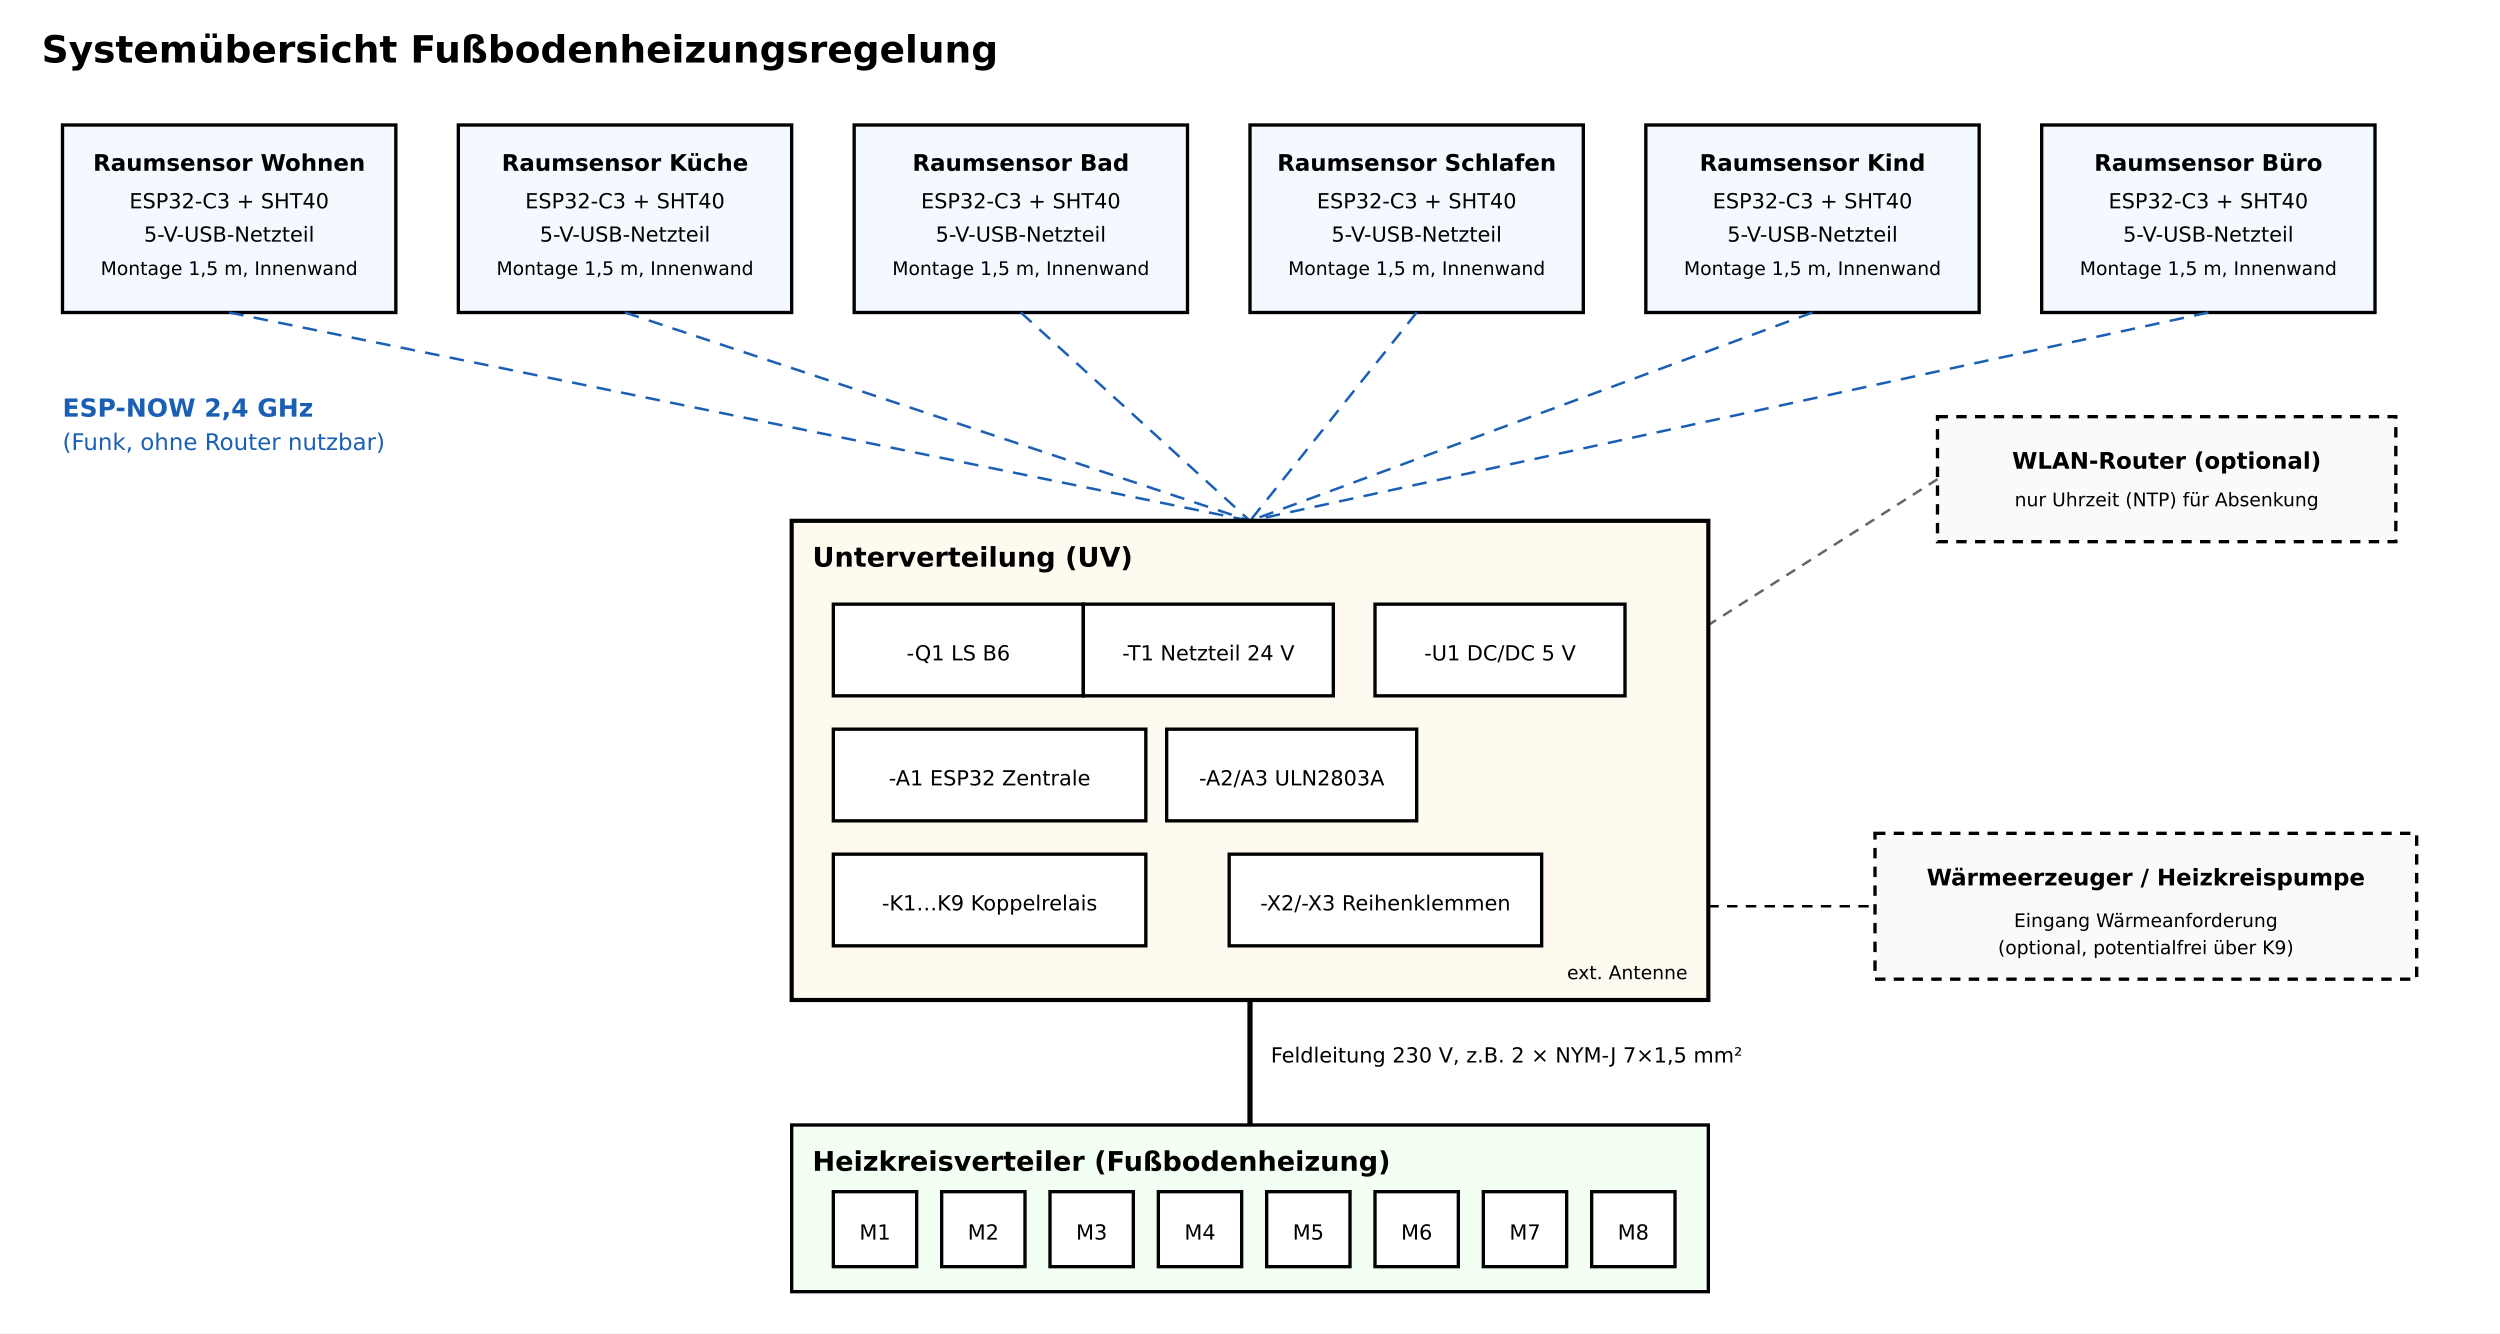
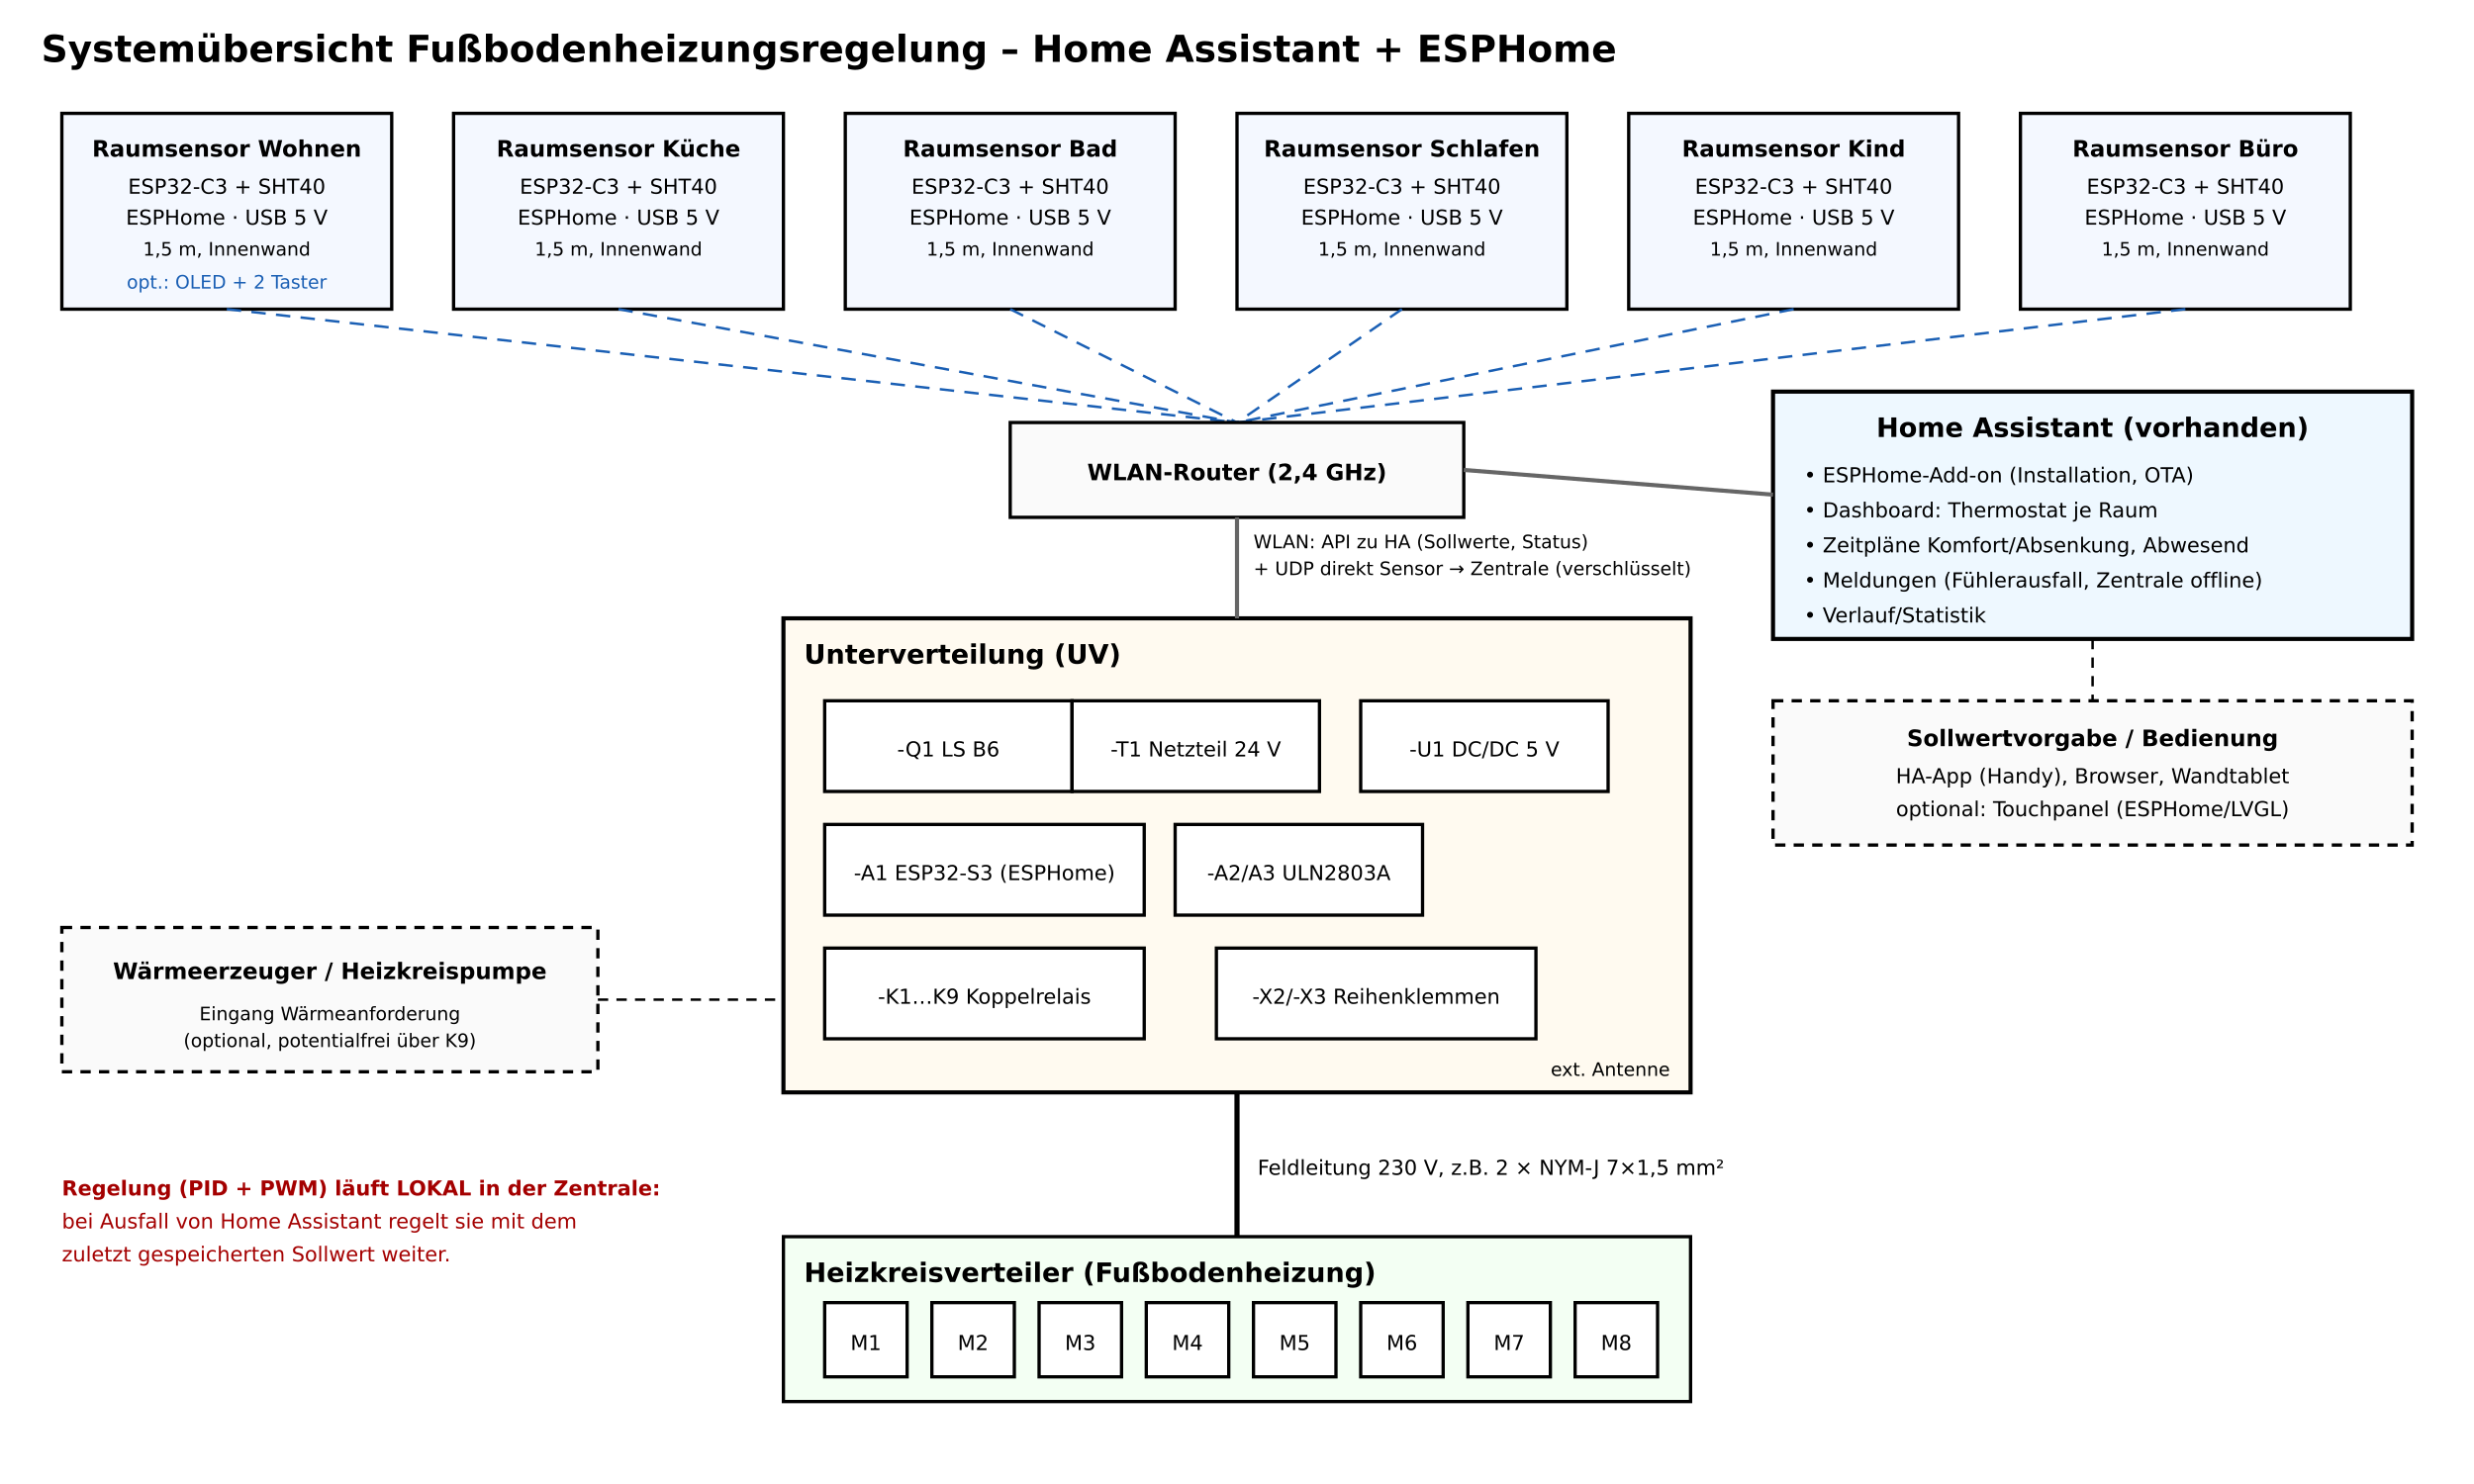
- <svg xmlns="http://www.w3.org/2000/svg" width="1200" height="640" viewBox="0 0 1200 640" font-family="DejaVu Sans, Arial, sans-serif">
+ <svg xmlns="http://www.w3.org/2000/svg" width="1200" height="720" viewBox="0 0 1200 720" font-family="DejaVu Sans, Arial, sans-serif">
  <rect width="100%" height="100%" fill="#fff" />
-   <text x="20" y="30" font-size="18" text-anchor="start" fill="#000" font-weight="bold">Systemübersicht Fußbodenheizungsregelung</text>
-   <rect x="30" y="60" width="160" height="90" fill="#f4f8ff" stroke="#000" stroke-width="1.6" />
-   <text x="110" y="82" font-size="11" text-anchor="middle" fill="#000" font-weight="bold">Raumsensor Wohnen</text>
-   <text x="110" y="100" font-size="10" text-anchor="middle" fill="#000">ESP32-C3 + SHT40</text>
-   <text x="110" y="116" font-size="10" text-anchor="middle" fill="#000">5-V-USB-Netzteil</text>
-   <text x="110" y="132" font-size="9" text-anchor="middle" fill="#000">Montage 1,5 m, Innenwand</text>
-   <line x1="110" y1="150" x2="600" y2="250" stroke="#1a5fb4" stroke-width="1.2" stroke-dasharray="7 5" />
-   <rect x="220" y="60" width="160" height="90" fill="#f4f8ff" stroke="#000" stroke-width="1.6" />
-   <text x="300" y="82" font-size="11" text-anchor="middle" fill="#000" font-weight="bold">Raumsensor Küche</text>
-   <text x="300" y="100" font-size="10" text-anchor="middle" fill="#000">ESP32-C3 + SHT40</text>
-   <text x="300" y="116" font-size="10" text-anchor="middle" fill="#000">5-V-USB-Netzteil</text>
-   <text x="300" y="132" font-size="9" text-anchor="middle" fill="#000">Montage 1,5 m, Innenwand</text>
-   <line x1="300" y1="150" x2="600" y2="250" stroke="#1a5fb4" stroke-width="1.2" stroke-dasharray="7 5" />
-   <rect x="410" y="60" width="160" height="90" fill="#f4f8ff" stroke="#000" stroke-width="1.6" />
-   <text x="490" y="82" font-size="11" text-anchor="middle" fill="#000" font-weight="bold">Raumsensor Bad</text>
-   <text x="490" y="100" font-size="10" text-anchor="middle" fill="#000">ESP32-C3 + SHT40</text>
-   <text x="490" y="116" font-size="10" text-anchor="middle" fill="#000">5-V-USB-Netzteil</text>
-   <text x="490" y="132" font-size="9" text-anchor="middle" fill="#000">Montage 1,5 m, Innenwand</text>
-   <line x1="490" y1="150" x2="600" y2="250" stroke="#1a5fb4" stroke-width="1.2" stroke-dasharray="7 5" />
-   <rect x="600" y="60" width="160" height="90" fill="#f4f8ff" stroke="#000" stroke-width="1.6" />
-   <text x="680" y="82" font-size="11" text-anchor="middle" fill="#000" font-weight="bold">Raumsensor Schlafen</text>
-   <text x="680" y="100" font-size="10" text-anchor="middle" fill="#000">ESP32-C3 + SHT40</text>
-   <text x="680" y="116" font-size="10" text-anchor="middle" fill="#000">5-V-USB-Netzteil</text>
-   <text x="680" y="132" font-size="9" text-anchor="middle" fill="#000">Montage 1,5 m, Innenwand</text>
-   <line x1="680" y1="150" x2="600" y2="250" stroke="#1a5fb4" stroke-width="1.2" stroke-dasharray="7 5" />
-   <rect x="790" y="60" width="160" height="90" fill="#f4f8ff" stroke="#000" stroke-width="1.6" />
-   <text x="870" y="82" font-size="11" text-anchor="middle" fill="#000" font-weight="bold">Raumsensor Kind</text>
-   <text x="870" y="100" font-size="10" text-anchor="middle" fill="#000">ESP32-C3 + SHT40</text>
-   <text x="870" y="116" font-size="10" text-anchor="middle" fill="#000">5-V-USB-Netzteil</text>
-   <text x="870" y="132" font-size="9" text-anchor="middle" fill="#000">Montage 1,5 m, Innenwand</text>
-   <line x1="870" y1="150" x2="600" y2="250" stroke="#1a5fb4" stroke-width="1.2" stroke-dasharray="7 5" />
-   <rect x="980" y="60" width="160" height="90" fill="#f4f8ff" stroke="#000" stroke-width="1.6" />
-   <text x="1060" y="82" font-size="11" text-anchor="middle" fill="#000" font-weight="bold">Raumsensor Büro</text>
-   <text x="1060" y="100" font-size="10" text-anchor="middle" fill="#000">ESP32-C3 + SHT40</text>
-   <text x="1060" y="116" font-size="10" text-anchor="middle" fill="#000">5-V-USB-Netzteil</text>
-   <text x="1060" y="132" font-size="9" text-anchor="middle" fill="#000">Montage 1,5 m, Innenwand</text>
-   <line x1="1060" y1="150" x2="600" y2="250" stroke="#1a5fb4" stroke-width="1.2" stroke-dasharray="7 5" />
-   <text x="30" y="200" font-size="12" text-anchor="start" fill="#1a5fb4" font-weight="bold">ESP-NOW 2,4 GHz</text>
-   <text x="30" y="216" font-size="11" text-anchor="start" fill="#1a5fb4">(Funk, ohne Router nutzbar)</text>
-   <rect x="930" y="200" width="220" height="60" fill="#fafafa" stroke="#000" stroke-width="1.6" stroke-dasharray="5 4" />
-   <text x="1040" y="225" font-size="11" text-anchor="middle" fill="#000" font-weight="bold">WLAN-Router (optional)</text>
-   <text x="1040" y="243" font-size="9" text-anchor="middle" fill="#000">nur Uhrzeit (NTP) für Absenkung</text>
-   <line x1="930" y1="230" x2="820" y2="300" stroke="#666" stroke-width="1.2" stroke-dasharray="5 4" />
-   <rect x="380" y="250" width="440" height="230" fill="#fffaf0" stroke="#000" stroke-width="2" />
-   <text x="390" y="272" font-size="13" text-anchor="start" fill="#000" font-weight="bold">Unterverteilung (UV)</text>
-   <rect x="400" y="290" width="120" height="44" fill="#fff" stroke="#000" stroke-width="1.6" />
-   <text x="460" y="317" font-size="10" text-anchor="middle" fill="#000">-Q1 LS B6</text>
-   <rect x="520" y="290" width="120" height="44" fill="#fff" stroke="#000" stroke-width="1.6" />
-   <text x="580" y="317" font-size="10" text-anchor="middle" fill="#000">-T1 Netzteil 24 V</text>
-   <rect x="660" y="290" width="120" height="44" fill="#fff" stroke="#000" stroke-width="1.6" />
-   <text x="720" y="317" font-size="10" text-anchor="middle" fill="#000">-U1 DC/DC 5 V</text>
-   <rect x="400" y="350" width="150" height="44" fill="#fff" stroke="#000" stroke-width="1.6" />
-   <text x="475" y="377" font-size="10" text-anchor="middle" fill="#000">-A1 ESP32 Zentrale</text>
-   <rect x="560" y="350" width="120" height="44" fill="#fff" stroke="#000" stroke-width="1.6" />
-   <text x="620" y="377" font-size="10" text-anchor="middle" fill="#000">-A2/A3 ULN2803A</text>
-   <rect x="400" y="410" width="150" height="44" fill="#fff" stroke="#000" stroke-width="1.6" />
-   <text x="475" y="437" font-size="10" text-anchor="middle" fill="#000">-K1…K9 Koppelrelais</text>
-   <rect x="590" y="410" width="150" height="44" fill="#fff" stroke="#000" stroke-width="1.6" />
-   <text x="665" y="437" font-size="10" text-anchor="middle" fill="#000">-X2/-X3 Reihenklemmen</text>
-   <text x="810" y="470" font-size="9" text-anchor="end" fill="#000">ext. Antenne</text>
-   <rect x="380" y="540" width="440" height="80" fill="#f3fff3" stroke="#000" stroke-width="1.6" />
-   <text x="390" y="562" font-size="13" text-anchor="start" fill="#000" font-weight="bold">Heizkreisverteiler (Fußbodenheizung)</text>
-   <rect x="400" y="572" width="40" height="36" fill="#fff" stroke="#000" stroke-width="1.6" />
-   <text x="420" y="595" font-size="10" text-anchor="middle" fill="#000">M1</text>
-   <rect x="452" y="572" width="40" height="36" fill="#fff" stroke="#000" stroke-width="1.6" />
-   <text x="472" y="595" font-size="10" text-anchor="middle" fill="#000">M2</text>
-   <rect x="504" y="572" width="40" height="36" fill="#fff" stroke="#000" stroke-width="1.6" />
-   <text x="524" y="595" font-size="10" text-anchor="middle" fill="#000">M3</text>
-   <rect x="556" y="572" width="40" height="36" fill="#fff" stroke="#000" stroke-width="1.6" />
-   <text x="576" y="595" font-size="10" text-anchor="middle" fill="#000">M4</text>
-   <rect x="608" y="572" width="40" height="36" fill="#fff" stroke="#000" stroke-width="1.6" />
-   <text x="628" y="595" font-size="10" text-anchor="middle" fill="#000">M5</text>
-   <rect x="660" y="572" width="40" height="36" fill="#fff" stroke="#000" stroke-width="1.6" />
-   <text x="680" y="595" font-size="10" text-anchor="middle" fill="#000">M6</text>
-   <rect x="712" y="572" width="40" height="36" fill="#fff" stroke="#000" stroke-width="1.6" />
-   <text x="732" y="595" font-size="10" text-anchor="middle" fill="#000">M7</text>
-   <rect x="764" y="572" width="40" height="36" fill="#fff" stroke="#000" stroke-width="1.6" />
-   <text x="784" y="595" font-size="10" text-anchor="middle" fill="#000">M8</text>
-   <line x1="600" y1="480" x2="600" y2="540" stroke="#000" stroke-width="2.5" />
-   <text x="610" y="510" font-size="10" text-anchor="start" fill="#000">Feldleitung 230 V, z.B. 2 × NYM-J 7×1,5 mm²</text>
-   <rect x="900" y="400" width="260" height="70" fill="#fafafa" stroke="#000" stroke-width="1.6" stroke-dasharray="5 4" />
-   <text x="1030" y="425" font-size="11" text-anchor="middle" fill="#000" font-weight="bold">Wärmeerzeuger / Heizkreispumpe</text>
-   <text x="1030" y="445" font-size="9" text-anchor="middle" fill="#000">Eingang Wärmeanforderung</text>
-   <text x="1030" y="458" font-size="9" text-anchor="middle" fill="#000">(optional, potentialfrei über K9)</text>
-   <line x1="820" y1="435" x2="900" y2="435" stroke="#000" stroke-width="1.2" stroke-dasharray="5 4" />
+   <text x="20" y="30" font-size="18" text-anchor="start" fill="#000" font-weight="bold">Systemübersicht Fußbodenheizungsregelung – Home Assistant + ESPHome</text>
+   <rect x="30" y="55" width="160" height="95" fill="#f4f8ff" stroke="#000" stroke-width="1.6" />
+   <text x="110" y="76" font-size="11" text-anchor="middle" fill="#000" font-weight="bold">Raumsensor Wohnen</text>
+   <text x="110" y="94" font-size="10" text-anchor="middle" fill="#000">ESP32-C3 + SHT40</text>
+   <text x="110" y="109" font-size="10" text-anchor="middle" fill="#000">ESPHome · USB 5 V</text>
+   <text x="110" y="124" font-size="9" text-anchor="middle" fill="#000">1,5 m, Innenwand</text>
+   <text x="110" y="140" font-size="9" text-anchor="middle" fill="#1a5fb4">opt.: OLED + 2 Taster</text>
+   <line x1="110" y1="150" x2="600" y2="205" stroke="#1a5fb4" stroke-width="1.2" stroke-dasharray="7 5" />
+   <rect x="220" y="55" width="160" height="95" fill="#f4f8ff" stroke="#000" stroke-width="1.6" />
+   <text x="300" y="76" font-size="11" text-anchor="middle" fill="#000" font-weight="bold">Raumsensor Küche</text>
+   <text x="300" y="94" font-size="10" text-anchor="middle" fill="#000">ESP32-C3 + SHT40</text>
+   <text x="300" y="109" font-size="10" text-anchor="middle" fill="#000">ESPHome · USB 5 V</text>
+   <text x="300" y="124" font-size="9" text-anchor="middle" fill="#000">1,5 m, Innenwand</text>
+   <line x1="300" y1="150" x2="600" y2="205" stroke="#1a5fb4" stroke-width="1.2" stroke-dasharray="7 5" />
+   <rect x="410" y="55" width="160" height="95" fill="#f4f8ff" stroke="#000" stroke-width="1.6" />
+   <text x="490" y="76" font-size="11" text-anchor="middle" fill="#000" font-weight="bold">Raumsensor Bad</text>
+   <text x="490" y="94" font-size="10" text-anchor="middle" fill="#000">ESP32-C3 + SHT40</text>
+   <text x="490" y="109" font-size="10" text-anchor="middle" fill="#000">ESPHome · USB 5 V</text>
+   <text x="490" y="124" font-size="9" text-anchor="middle" fill="#000">1,5 m, Innenwand</text>
+   <line x1="490" y1="150" x2="600" y2="205" stroke="#1a5fb4" stroke-width="1.2" stroke-dasharray="7 5" />
+   <rect x="600" y="55" width="160" height="95" fill="#f4f8ff" stroke="#000" stroke-width="1.6" />
+   <text x="680" y="76" font-size="11" text-anchor="middle" fill="#000" font-weight="bold">Raumsensor Schlafen</text>
+   <text x="680" y="94" font-size="10" text-anchor="middle" fill="#000">ESP32-C3 + SHT40</text>
+   <text x="680" y="109" font-size="10" text-anchor="middle" fill="#000">ESPHome · USB 5 V</text>
+   <text x="680" y="124" font-size="9" text-anchor="middle" fill="#000">1,5 m, Innenwand</text>
+   <line x1="680" y1="150" x2="600" y2="205" stroke="#1a5fb4" stroke-width="1.2" stroke-dasharray="7 5" />
+   <rect x="790" y="55" width="160" height="95" fill="#f4f8ff" stroke="#000" stroke-width="1.6" />
+   <text x="870" y="76" font-size="11" text-anchor="middle" fill="#000" font-weight="bold">Raumsensor Kind</text>
+   <text x="870" y="94" font-size="10" text-anchor="middle" fill="#000">ESP32-C3 + SHT40</text>
+   <text x="870" y="109" font-size="10" text-anchor="middle" fill="#000">ESPHome · USB 5 V</text>
+   <text x="870" y="124" font-size="9" text-anchor="middle" fill="#000">1,5 m, Innenwand</text>
+   <line x1="870" y1="150" x2="600" y2="205" stroke="#1a5fb4" stroke-width="1.2" stroke-dasharray="7 5" />
+   <rect x="980" y="55" width="160" height="95" fill="#f4f8ff" stroke="#000" stroke-width="1.6" />
+   <text x="1060" y="76" font-size="11" text-anchor="middle" fill="#000" font-weight="bold">Raumsensor Büro</text>
+   <text x="1060" y="94" font-size="10" text-anchor="middle" fill="#000">ESP32-C3 + SHT40</text>
+   <text x="1060" y="109" font-size="10" text-anchor="middle" fill="#000">ESPHome · USB 5 V</text>
+   <text x="1060" y="124" font-size="9" text-anchor="middle" fill="#000">1,5 m, Innenwand</text>
+   <line x1="1060" y1="150" x2="600" y2="205" stroke="#1a5fb4" stroke-width="1.2" stroke-dasharray="7 5" />
+   <rect x="490" y="205" width="220" height="46" fill="#fafafa" stroke="#000" stroke-width="1.6" />
+   <text x="600" y="233" font-size="11" text-anchor="middle" fill="#000" font-weight="bold">WLAN-Router (2,4 GHz)</text>
+   <rect x="860" y="190" width="310" height="120" fill="#eef8ff" stroke="#000" stroke-width="2" />
+   <text x="1015" y="212" font-size="13" text-anchor="middle" fill="#000" font-weight="bold">Home Assistant (vorhanden)</text>
+   <text x="875" y="234" font-size="10" text-anchor="start" fill="#000">• ESPHome-Add-on (Installation, OTA)</text>
+   <text x="875" y="251" font-size="10" text-anchor="start" fill="#000">• Dashboard: Thermostat je Raum</text>
+   <text x="875" y="268" font-size="10" text-anchor="start" fill="#000">• Zeitpläne Komfort/Absenkung, Abwesend</text>
+   <text x="875" y="285" font-size="10" text-anchor="start" fill="#000">• Meldungen (Fühlerausfall, Zentrale offline)</text>
+   <text x="875" y="302" font-size="10" text-anchor="start" fill="#000">• Verlauf/Statistik</text>
+   <line x1="710" y1="228" x2="860" y2="240" stroke="#666" stroke-width="2" />
+   <rect x="860" y="340" width="310" height="70" fill="#fafafa" stroke="#000" stroke-width="1.6" stroke-dasharray="5 4" />
+   <text x="1015" y="362" font-size="11" text-anchor="middle" fill="#000" font-weight="bold">Sollwertvorgabe / Bedienung</text>
+   <text x="1015" y="380" font-size="10" text-anchor="middle" fill="#000">HA-App (Handy), Browser, Wandtablet</text>
+   <text x="1015" y="396" font-size="10" text-anchor="middle" fill="#000">optional: Touchpanel (ESPHome/LVGL)</text>
+   <line x1="1015" y1="310" x2="1015" y2="340" stroke="#000" stroke-width="1.2" stroke-dasharray="5 4" />
+   <rect x="380" y="300" width="440" height="230" fill="#fffaf0" stroke="#000" stroke-width="2" />
+   <text x="390" y="322" font-size="13" text-anchor="start" fill="#000" font-weight="bold">Unterverteilung (UV)</text>
+   <rect x="400" y="340" width="120" height="44" fill="#fff" stroke="#000" stroke-width="1.6" />
+   <text x="460" y="367" font-size="10" text-anchor="middle" fill="#000">-Q1 LS B6</text>
+   <rect x="520" y="340" width="120" height="44" fill="#fff" stroke="#000" stroke-width="1.6" />
+   <text x="580" y="367" font-size="10" text-anchor="middle" fill="#000">-T1 Netzteil 24 V</text>
+   <rect x="660" y="340" width="120" height="44" fill="#fff" stroke="#000" stroke-width="1.6" />
+   <text x="720" y="367" font-size="10" text-anchor="middle" fill="#000">-U1 DC/DC 5 V</text>
+   <rect x="400" y="400" width="155" height="44" fill="#fff" stroke="#000" stroke-width="1.6" />
+   <text x="477.5" y="427" font-size="10" text-anchor="middle" fill="#000">-A1 ESP32-S3 (ESPHome)</text>
+   <rect x="570" y="400" width="120" height="44" fill="#fff" stroke="#000" stroke-width="1.6" />
+   <text x="630" y="427" font-size="10" text-anchor="middle" fill="#000">-A2/A3 ULN2803A</text>
+   <rect x="400" y="460" width="155" height="44" fill="#fff" stroke="#000" stroke-width="1.6" />
+   <text x="477.5" y="487" font-size="10" text-anchor="middle" fill="#000">-K1…K9 Koppelrelais</text>
+   <rect x="590" y="460" width="155" height="44" fill="#fff" stroke="#000" stroke-width="1.6" />
+   <text x="667.5" y="487" font-size="10" text-anchor="middle" fill="#000">-X2/-X3 Reihenklemmen</text>
+   <text x="810" y="522" font-size="9" text-anchor="end" fill="#000">ext. Antenne</text>
+   <line x1="600" y1="251" x2="600" y2="300" stroke="#666" stroke-width="2" />
+   <text x="608" y="266" font-size="9" text-anchor="start" fill="#000">WLAN: API zu HA (Sollwerte, Status)</text>
+   <text x="608" y="279" font-size="9" text-anchor="start" fill="#000">+ UDP direkt Sensor → Zentrale (verschlüsselt)</text>
+   <text x="30" y="580" font-size="10" text-anchor="start" fill="#a40000" font-weight="bold">Regelung (PID + PWM) läuft LOKAL in der Zentrale:</text>
+   <text x="30" y="596" font-size="10" text-anchor="start" fill="#a40000">bei Ausfall von Home Assistant regelt sie mit dem</text>
+   <text x="30" y="612" font-size="10" text-anchor="start" fill="#a40000">zuletzt gespeicherten Sollwert weiter.</text>
+   <rect x="380" y="600" width="440" height="80" fill="#f3fff3" stroke="#000" stroke-width="1.6" />
+   <text x="390" y="622" font-size="13" text-anchor="start" fill="#000" font-weight="bold">Heizkreisverteiler (Fußbodenheizung)</text>
+   <rect x="400" y="632" width="40" height="36" fill="#fff" stroke="#000" stroke-width="1.6" />
+   <text x="420" y="655" font-size="10" text-anchor="middle" fill="#000">M1</text>
+   <rect x="452" y="632" width="40" height="36" fill="#fff" stroke="#000" stroke-width="1.6" />
+   <text x="472" y="655" font-size="10" text-anchor="middle" fill="#000">M2</text>
+   <rect x="504" y="632" width="40" height="36" fill="#fff" stroke="#000" stroke-width="1.6" />
+   <text x="524" y="655" font-size="10" text-anchor="middle" fill="#000">M3</text>
+   <rect x="556" y="632" width="40" height="36" fill="#fff" stroke="#000" stroke-width="1.6" />
+   <text x="576" y="655" font-size="10" text-anchor="middle" fill="#000">M4</text>
+   <rect x="608" y="632" width="40" height="36" fill="#fff" stroke="#000" stroke-width="1.6" />
+   <text x="628" y="655" font-size="10" text-anchor="middle" fill="#000">M5</text>
+   <rect x="660" y="632" width="40" height="36" fill="#fff" stroke="#000" stroke-width="1.6" />
+   <text x="680" y="655" font-size="10" text-anchor="middle" fill="#000">M6</text>
+   <rect x="712" y="632" width="40" height="36" fill="#fff" stroke="#000" stroke-width="1.6" />
+   <text x="732" y="655" font-size="10" text-anchor="middle" fill="#000">M7</text>
+   <rect x="764" y="632" width="40" height="36" fill="#fff" stroke="#000" stroke-width="1.6" />
+   <text x="784" y="655" font-size="10" text-anchor="middle" fill="#000">M8</text>
+   <line x1="600" y1="530" x2="600" y2="600" stroke="#000" stroke-width="2.5" />
+   <text x="610" y="570" font-size="10" text-anchor="start" fill="#000">Feldleitung 230 V, z.B. 2 × NYM-J 7×1,5 mm²</text>
+   <rect x="30" y="450" width="260" height="70" fill="#fafafa" stroke="#000" stroke-width="1.6" stroke-dasharray="5 4" />
+   <text x="160" y="475" font-size="11" text-anchor="middle" fill="#000" font-weight="bold">Wärmeerzeuger / Heizkreispumpe</text>
+   <text x="160" y="495" font-size="9" text-anchor="middle" fill="#000">Eingang Wärmeanforderung</text>
+   <text x="160" y="508" font-size="9" text-anchor="middle" fill="#000">(optional, potentialfrei über K9)</text>
+   <line x1="290" y1="485" x2="380" y2="485" stroke="#000" stroke-width="1.2" stroke-dasharray="5 4" />
</svg>
